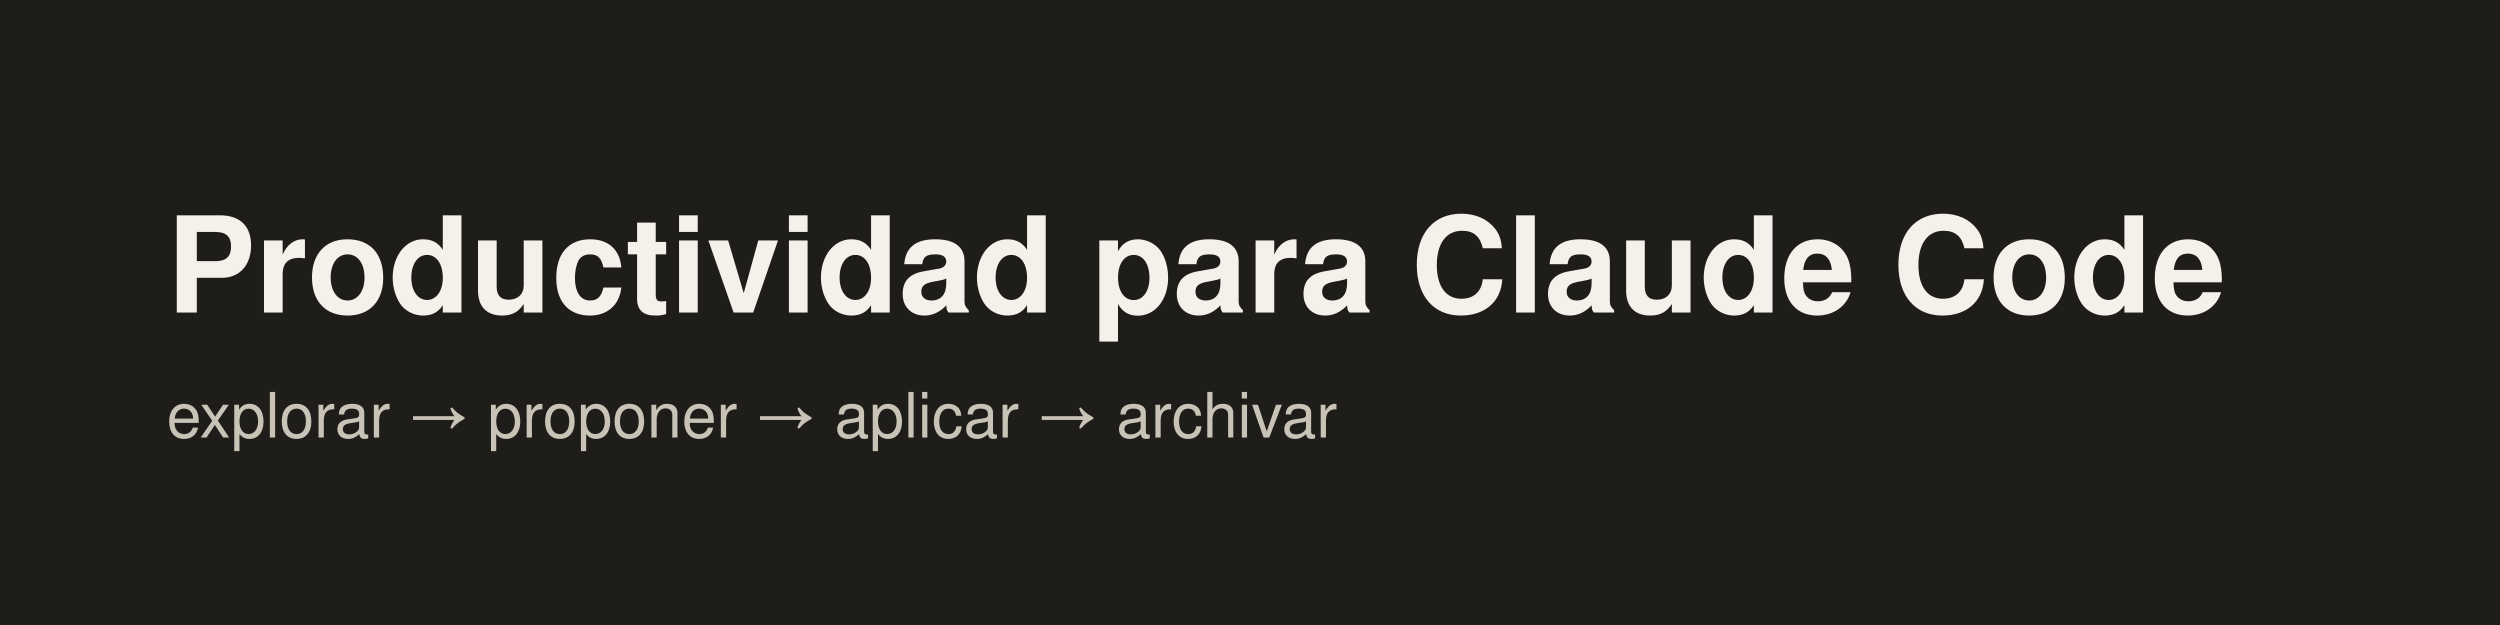
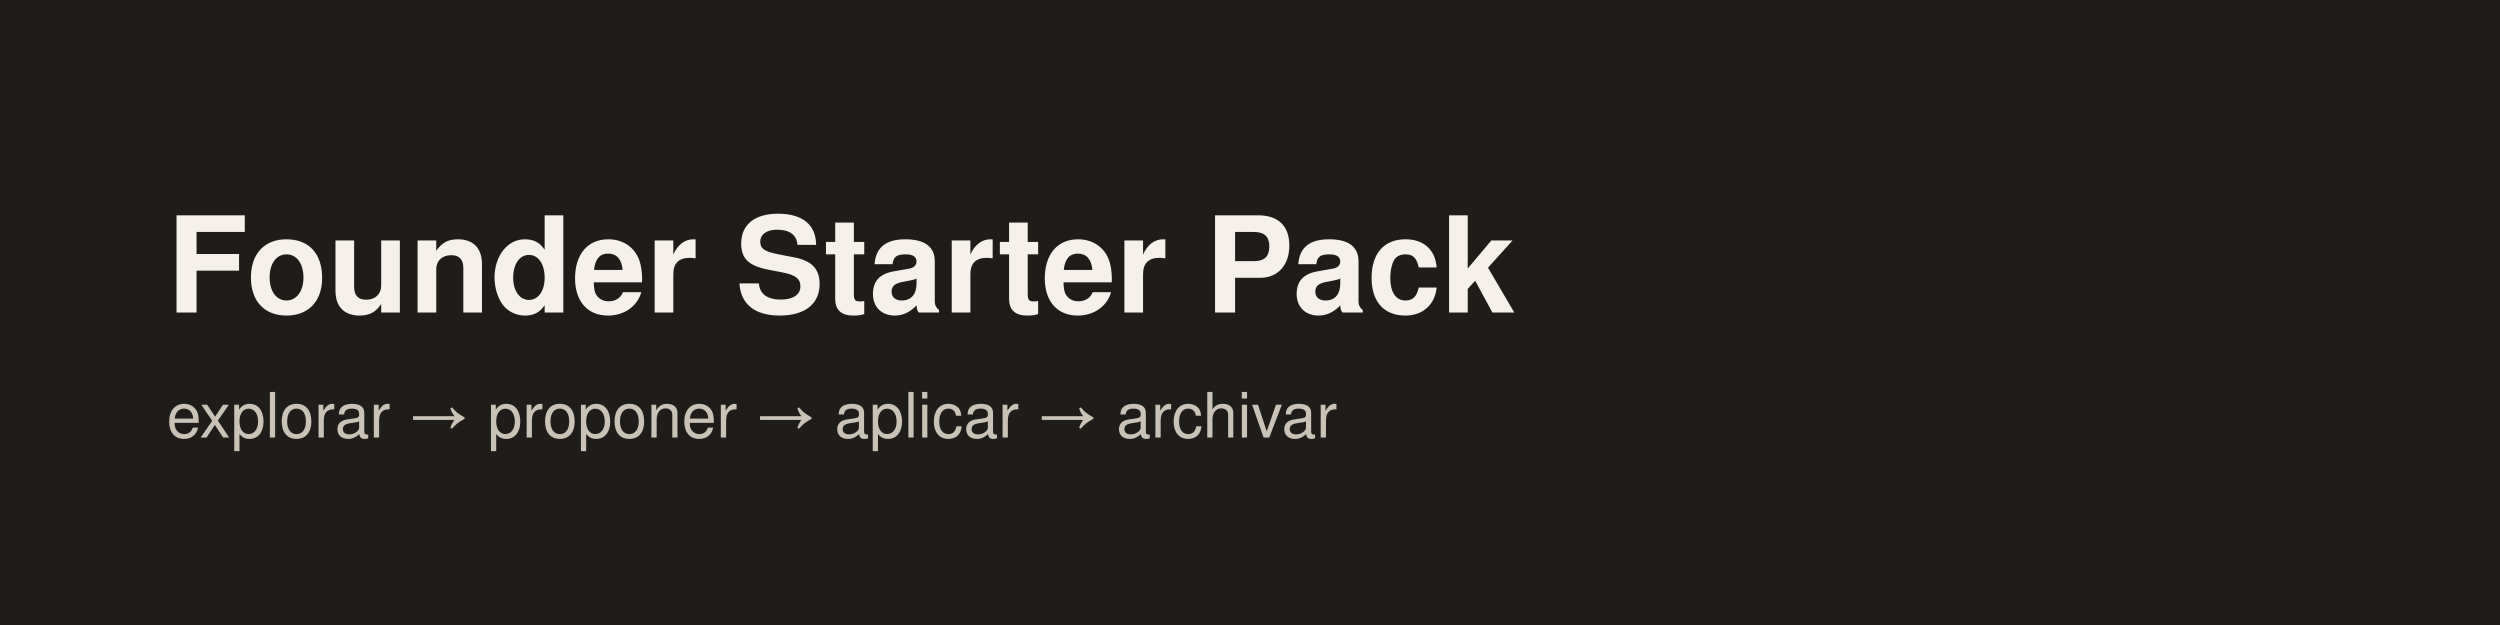
- <svg xmlns="http://www.w3.org/2000/svg" width="1200" height="300" viewBox="0 0 1200 300" role="img" aria-label="Productividad para Claude Code">
+ <svg xmlns="http://www.w3.org/2000/svg" width="1200" height="300" viewBox="0 0 1200 300" role="img" aria-label="Founder Starter Pack">
  <rect width="1200" height="300" fill="#1f1d1a" />
-   <text x="80" y="150" font-family="Helvetica, Arial, sans-serif" font-size="64" font-weight="700" fill="#f5f1ea">Productividad para Claude Code</text>
+   <text x="80" y="150" font-family="Helvetica, Arial, sans-serif" font-size="64" font-weight="700" fill="#f5f1ea">Founder Starter Pack</text>
  <text x="80" y="210" font-family="Helvetica, Arial, sans-serif" font-size="30" fill="#c9c2b6">explorar → proponer → aplicar → archivar</text>
</svg>
